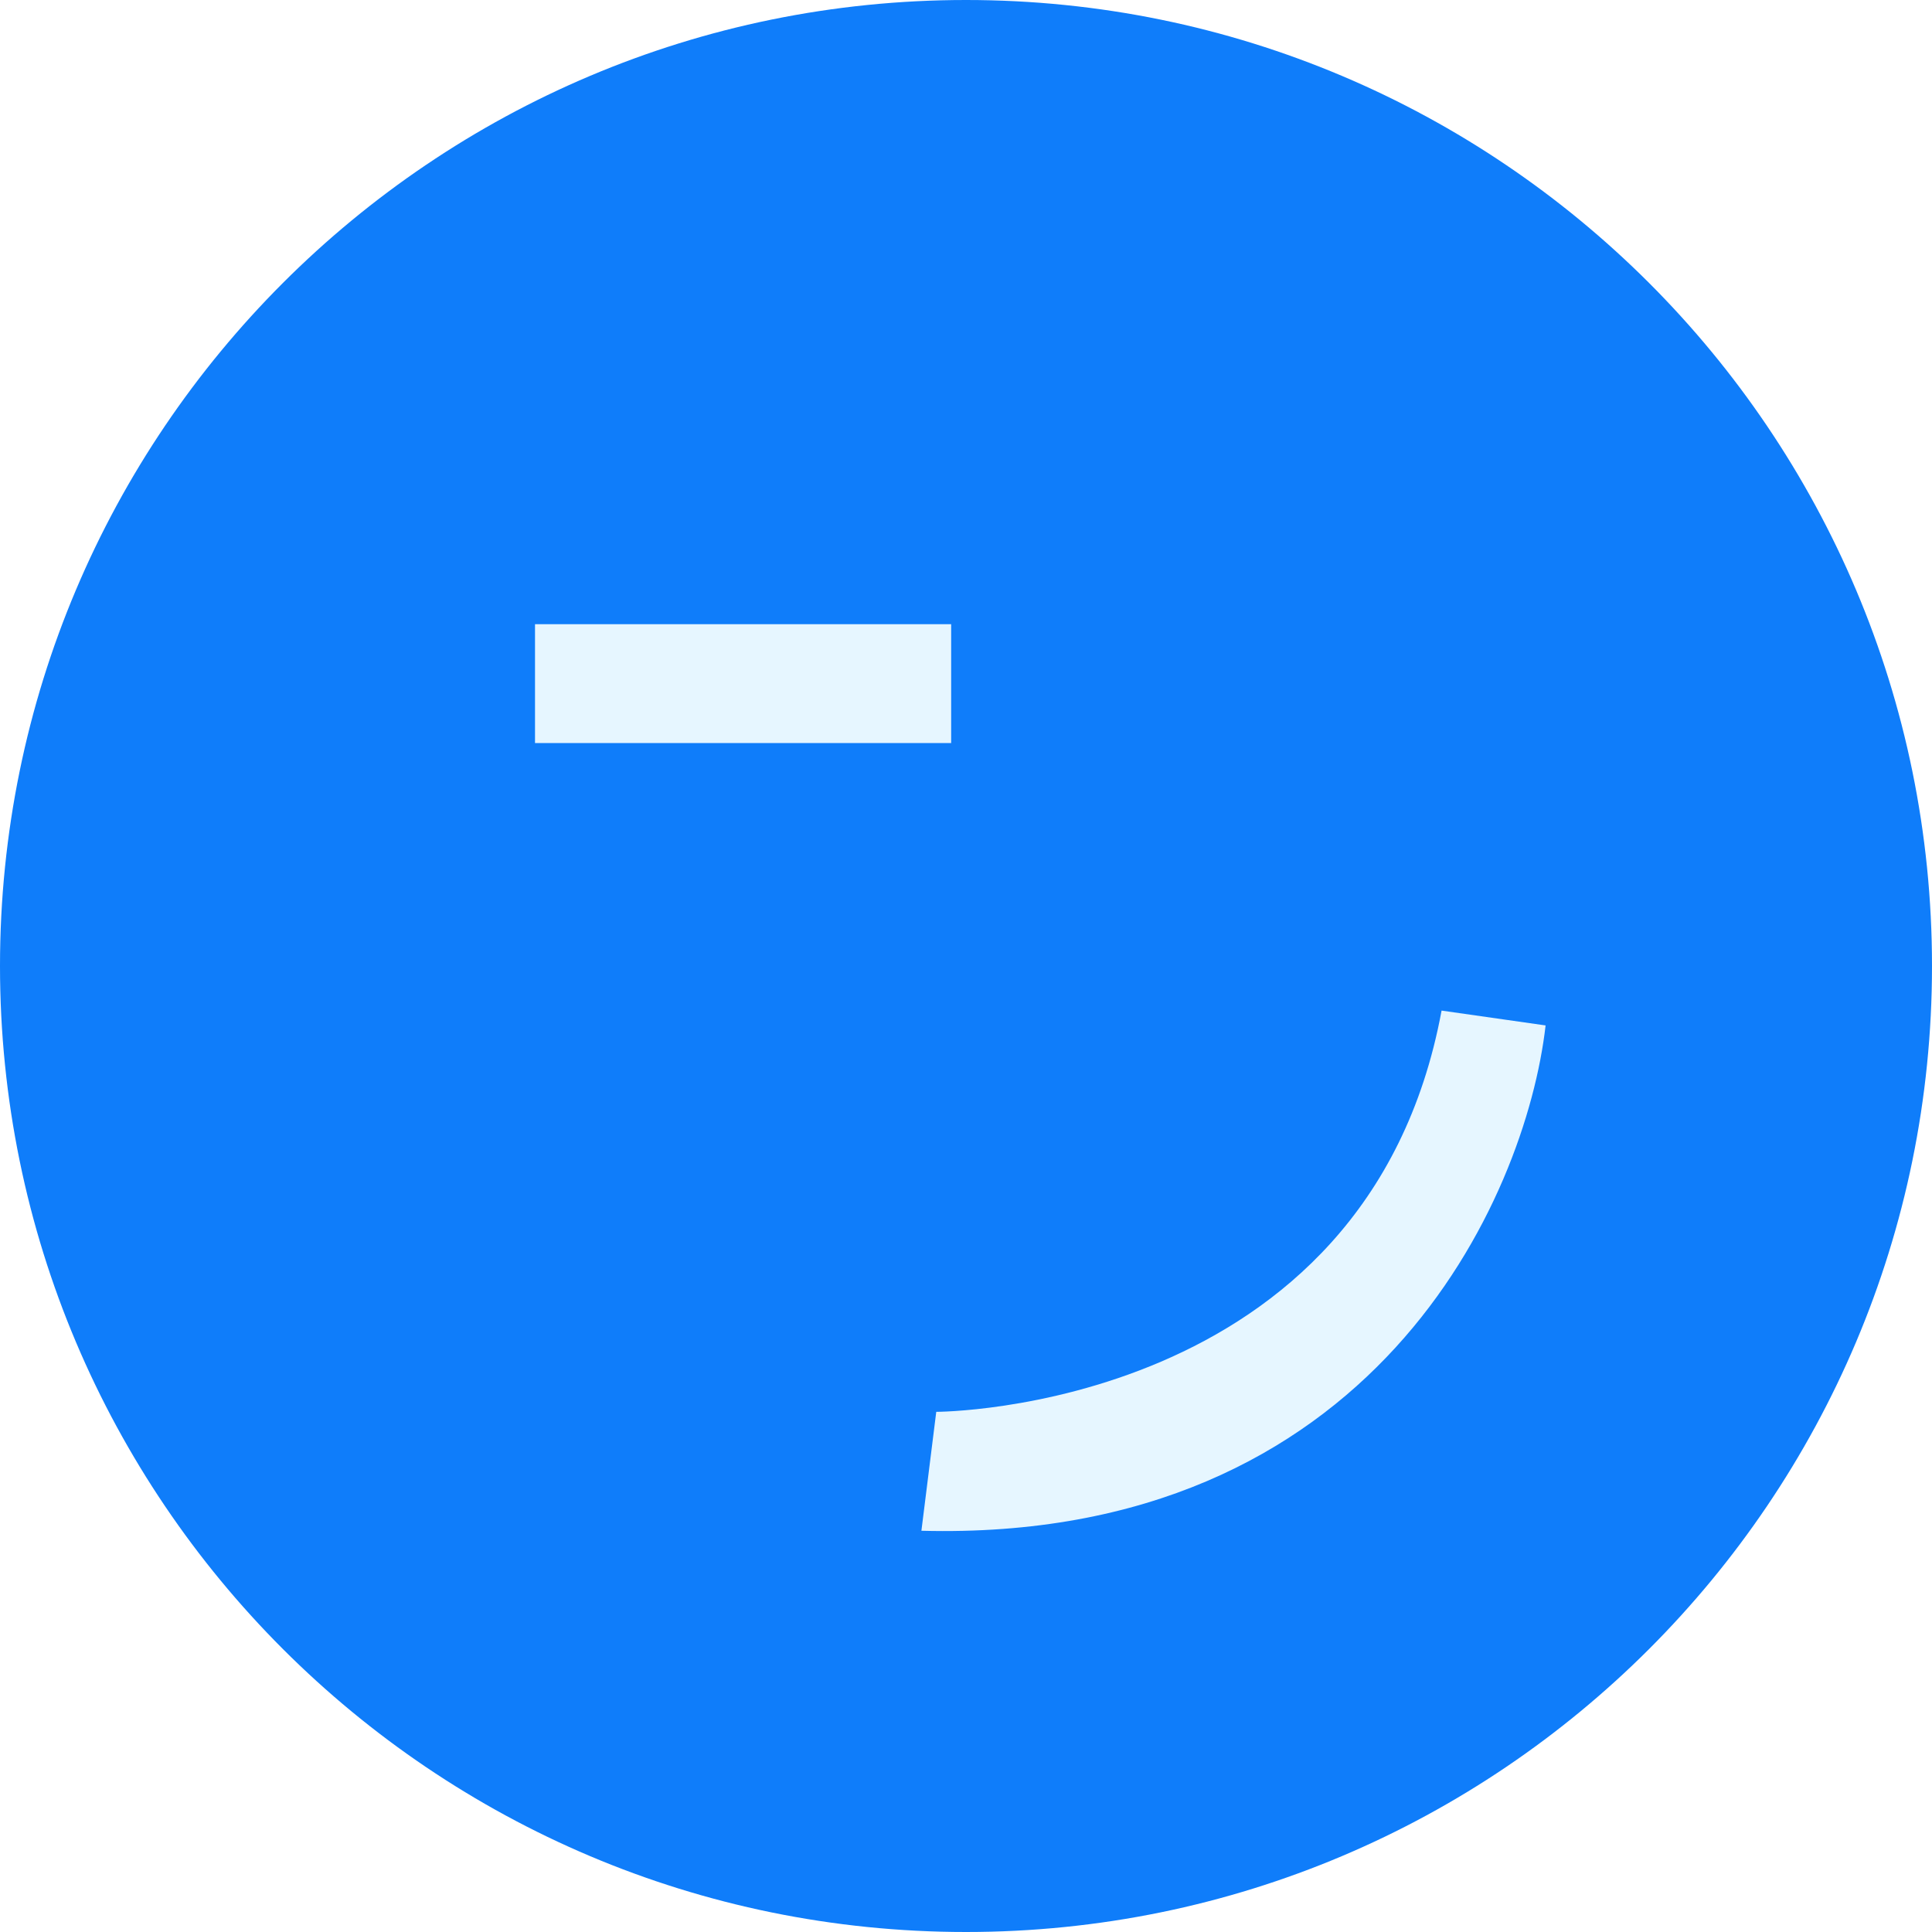
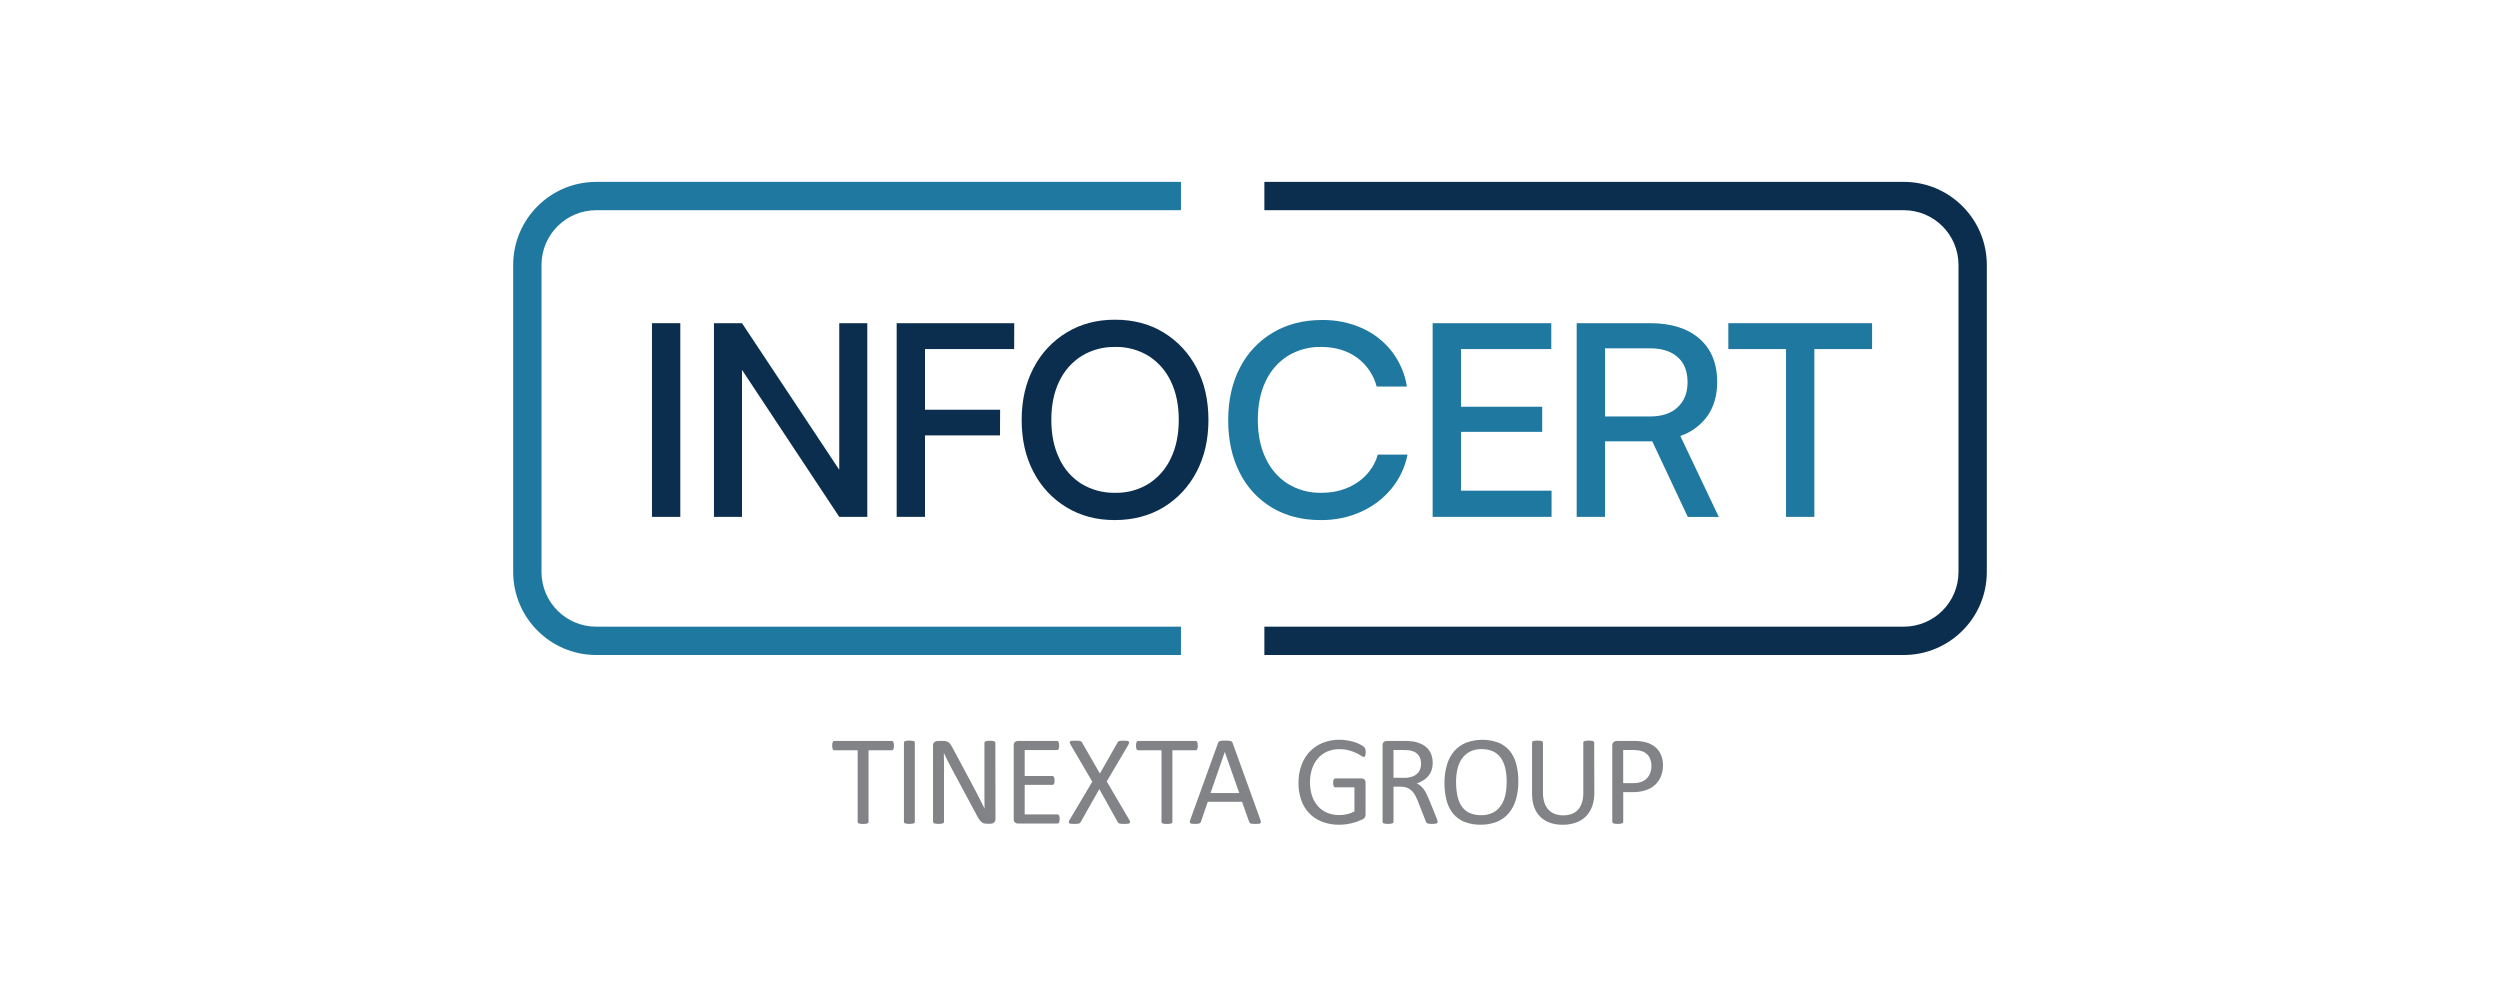
- <svg xmlns="http://www.w3.org/2000/svg" width="38" height="38" viewBox="0 0 38 38" fill="none">
-   <circle cx="19" cy="19" r="19" fill="#0F7DFA" />
-   <rect x="10.523" y="12.277" width="8.185" height="2.338" fill="#E6F6FF" />
-   <path d="M30.4 20.169L28.354 19.877C26.892 27.769 18.415 27.769 18.415 27.769L18.123 30.108C27.009 30.342 30.01 23.579 30.4 20.169Z" fill="#E6F6FF" />
+ <svg xmlns="http://www.w3.org/2000/svg" id="Tavole" viewBox="0 0 1500 600">
+   <defs>
+     <style>.cls-1{fill:#1e789f;}.cls-2{fill:#0b2e4f;}.cls-3{fill:#818387;}</style>
+   </defs>
+   <path class="cls-1" d="M708.57,393H357.71a49.86,49.86,0,0,1-49.8-49.81V158.93a49.86,49.86,0,0,1,49.8-49.8H708.57v17H357.71a32.85,32.85,0,0,0-32.81,32.81V343.22A32.84,32.84,0,0,0,357.71,376H708.57Z" />
+   <path class="cls-2" d="M1142.29,393H758.62V376h383.67a32.84,32.84,0,0,0,32.81-32.81V158.93a32.85,32.85,0,0,0-32.81-32.81H758.62v-17h383.67a49.86,49.86,0,0,1,49.8,49.8V343.22A49.86,49.86,0,0,1,1142.29,393Z" />
+   <path class="cls-2" d="M408.18,193.91V310.12h-17V193.91Z" />
+   <path class="cls-2" d="M445.2,310.12H428.37V193.91H445.2l63.16,95.21h-4.81V193.91h16.83V310.12H503.55l-63-95.22h4.65Z" />
+   <path class="cls-2" d="M555,193.91V310.12H538V193.91Zm45,67.32H539V245.84h61.07Zm8.5-51.78H539.3V193.91h69.25Z" />
+   <path class="cls-2" d="M725.06,251.93q0,17.64-7.14,31.18a53.38,53.38,0,0,1-19.8,21.24Q685.46,312,669,312.05t-29.17-7.7a53,53,0,0,1-19.72-21.16Q613,269.74,613,251.93q0-17.62,7.14-31.17a53.38,53.38,0,0,1,19.8-21.24q12.66-7.7,29-7.7,16.66,0,29.25,7.7a53.73,53.73,0,0,1,19.72,21.16Q725.06,234.14,725.06,251.93Zm-17.8,0q0-13.29-4.73-23.08a36.36,36.36,0,0,0-13.3-15.23,36.75,36.75,0,0,0-20.12-5.45,37.15,37.15,0,0,0-20.2,5.45,36.12,36.12,0,0,0-13.38,15.23q-4.74,9.78-4.73,23.08T635.53,275a35.36,35.36,0,0,0,13.38,15.31,37.54,37.54,0,0,0,20.2,5.37,36.75,36.75,0,0,0,20.12-5.45,36.28,36.28,0,0,0,13.3-15.31Q707.25,265.09,707.26,251.93Z" />
+   <path class="cls-1" d="M792.38,312.05q-16.68,0-29.17-7.46a50.42,50.42,0,0,1-19.4-21q-6.9-13.54-6.89-31.5T744,220.52a51.68,51.68,0,0,1,19.8-21Q776.51,192,793.18,192a57.4,57.4,0,0,1,24.05,4.89A47,47,0,0,1,835,210.74a46.27,46.27,0,0,1,9.14,21.16H826a31.18,31.18,0,0,0-12-17.48q-8.82-6.24-21.32-6.25a36.75,36.75,0,0,0-20.12,5.45,35.78,35.78,0,0,0-13.22,15.23q-4.65,9.78-4.65,23.08T759.44,275a35.58,35.58,0,0,0,13.3,15.31,36.82,36.82,0,0,0,20,5.37q12.51,0,21.64-6.17a30.2,30.2,0,0,0,12.34-16.76h17.8a46.28,46.28,0,0,1-9.7,20.52,50.3,50.3,0,0,1-18.19,13.79A57.75,57.75,0,0,1,792.38,312.05Z" />
+   <path class="cls-1" d="M930.93,310.12H859.59V193.91h71.18v15.54h-61.4l7.22-6.41v41h48.73v15.07H876.59V301l-7.22-6.58h61.56Z" />
+   <path class="cls-1" d="M963,310.12H946V193.91h44.08q18.92,0,29.57,9.29t10.66,26q0,12-5.77,20.28a33,33,0,0,1-16.35,12.1l23.09,48.57h-18.6l-21.32-45.36H963ZM963,209v40.88h27.09q10.57,0,16.51-5.53t5.93-15q0-9.93-6-15.15T990.08,209Z" />
+   <path class="cls-1" d="M1037,209.45V193.91h86.25v15.54Zm51.62-7.69V310.12h-17V201.76Z" />
+   <path class="cls-3" d="M536.37,447.4a9.25,9.25,0,0,1-.08,1.27,2.58,2.58,0,0,1-.25.86,1.11,1.11,0,0,1-.42.48,1.06,1.06,0,0,1-.55.15H521.13v43a.89.89,0,0,1-.16.54,1,1,0,0,1-.53.36,5.6,5.6,0,0,1-1,.23,10,10,0,0,1-1.59.1,10.18,10.18,0,0,1-1.57-.1,5.54,5.54,0,0,1-1-.23,1.11,1.11,0,0,1-.54-.36,1,1,0,0,1-.15-.54v-43H500.6a1,1,0,0,1-.55-.15,1,1,0,0,1-.4-.48,3.16,3.16,0,0,1-.25-.86,6.74,6.74,0,0,1-.1-1.27,7,7,0,0,1,.1-1.28,3.38,3.38,0,0,1,.25-.9,1.08,1.08,0,0,1,.4-.5,1,1,0,0,1,.55-.15h34.47a1.06,1.06,0,0,1,.55.15,1.17,1.17,0,0,1,.42.5,2.77,2.77,0,0,1,.25.9A9.63,9.63,0,0,1,536.37,447.4Z" />
+   <path class="cls-3" d="M548.9,493.12a.89.89,0,0,1-.16.54,1,1,0,0,1-.53.36,5.6,5.6,0,0,1-1,.23,10,10,0,0,1-1.58.1,10.23,10.23,0,0,1-1.58-.1,5.54,5.54,0,0,1-1-.23,1,1,0,0,1-.53-.36.89.89,0,0,1-.16-.54V445.57a.89.89,0,0,1,.17-.54,1.21,1.21,0,0,1,.58-.36,5.94,5.94,0,0,1,1-.23,9.5,9.5,0,0,1,1.52-.1,10,10,0,0,1,1.58.1,5.6,5.6,0,0,1,1,.23,1,1,0,0,1,.53.36.89.89,0,0,1,.16.54Z" />
+   <path class="cls-3" d="M597.28,491.4a3,3,0,0,1-.25,1.3,2.63,2.63,0,0,1-.68.88,2.54,2.54,0,0,1-.93.5,3.62,3.62,0,0,1-1,.15h-2.18a7,7,0,0,1-1.8-.21,4,4,0,0,1-1.46-.76,7.75,7.75,0,0,1-1.39-1.52,19.45,19.45,0,0,1-1.47-2.45L571,461.11c-.8-1.45-1.59-3-2.39-4.57s-1.55-3.15-2.25-4.66h-.07c.05,1.84.09,3.72.11,5.63s0,3.82,0,5.71v29.9a.93.93,0,0,1-.16.52,1,1,0,0,1-.55.38,5.28,5.28,0,0,1-1,.23,9.94,9.94,0,0,1-1.59.1,10.08,10.08,0,0,1-1.6-.1,4.86,4.86,0,0,1-1-.23,1,1,0,0,1-.52-.38,1,1,0,0,1-.17-.52V447.4a2.55,2.55,0,0,1,.87-2.18,3.14,3.14,0,0,1,1.9-.65h3.24a8,8,0,0,1,1.92.19,4.13,4.13,0,0,1,1.38.63,5.84,5.84,0,0,1,1.19,1.23,16.59,16.59,0,0,1,1.2,2l11.62,21.75c.72,1.33,1.41,2.62,2.07,3.89s1.31,2.5,1.93,3.73,1.22,2.43,1.83,3.62,1.2,2.38,1.79,3.58h0q-.07-3-.09-6.3c0-2.18,0-4.28,0-6.3V445.68a.85.85,0,0,1,.16-.5,1.41,1.41,0,0,1,.54-.4,3.81,3.81,0,0,1,1-.25,14.64,14.64,0,0,1,1.64-.07,13.9,13.9,0,0,1,1.54.07,3.53,3.53,0,0,1,1,.25,1.4,1.4,0,0,1,.52.4.85.85,0,0,1,.16.5Z" />
+   <path class="cls-3" d="M635.8,491.4a8.55,8.55,0,0,1-.08,1.21,2.49,2.49,0,0,1-.27.86,1.25,1.25,0,0,1-.44.49,1,1,0,0,1-.55.16H610.68a2.72,2.72,0,0,1-1.67-.6,2.45,2.45,0,0,1-.78-2.08V447.25a2.48,2.48,0,0,1,.78-2.09,2.77,2.77,0,0,1,1.67-.59h23.51a1,1,0,0,1,.55.15,1.16,1.16,0,0,1,.41.5,3.89,3.89,0,0,1,.24.86,6.68,6.68,0,0,1,.1,1.29,6.12,6.12,0,0,1-.1,1.2,3.28,3.28,0,0,1-.24.84,1.09,1.09,0,0,1-.41.48,1,1,0,0,1-.55.16H614.81v15.54h16.62a1,1,0,0,1,.56.17,1.65,1.65,0,0,1,.42.48,2.62,2.62,0,0,1,.25.84,9.41,9.41,0,0,1,.07,1.27,8.28,8.28,0,0,1-.07,1.19,2.43,2.43,0,0,1-.25.8,1.19,1.19,0,0,1-.42.44,1.16,1.16,0,0,1-.56.13H614.81v17.73h19.65a1,1,0,0,1,.55.16,1.34,1.34,0,0,1,.44.47,2.3,2.3,0,0,1,.27.85A9,9,0,0,1,635.8,491.4Z" />
+   <path class="cls-3" d="M677.47,491.74a4.65,4.65,0,0,1,.59,1.34.77.77,0,0,1-.25.79,2.19,2.19,0,0,1-1.13.38,16.6,16.6,0,0,1-2.09.1c-.81,0-1.45,0-1.91-.06a4.29,4.29,0,0,1-1.09-.21,1.53,1.53,0,0,1-1-.92l-11-19.72-11.14,19.72a2.63,2.63,0,0,1-.42.57,1.48,1.48,0,0,1-.63.37,4.93,4.93,0,0,1-1.09.19c-.46,0-1.07.06-1.84.06a14.79,14.79,0,0,1-2-.1,1.77,1.77,0,0,1-1-.38.84.84,0,0,1-.19-.79,4.74,4.74,0,0,1,.6-1.34L655.37,469l-12.9-22a6.22,6.22,0,0,1-.6-1.36.75.75,0,0,1,.18-.8,1.83,1.83,0,0,1,1.07-.36c.51-.05,1.21-.08,2.11-.08s1.39,0,1.87.06a5.35,5.35,0,0,1,1.15.19,1.21,1.21,0,0,1,.61.38l.42.56,10.65,18.53,10.57-18.53a5,5,0,0,1,.38-.56,1.24,1.24,0,0,1,.56-.38,4.12,4.12,0,0,1,1-.19c.43,0,1-.06,1.76-.06a14.66,14.66,0,0,1,1.94.1,2.12,2.12,0,0,1,1.07.36.81.81,0,0,1,.25.78,4.54,4.54,0,0,1-.54,1.36l-12.87,21.87Z" />
+   <path class="cls-3" d="M718.67,447.4a9.25,9.25,0,0,1-.08,1.27,2.58,2.58,0,0,1-.25.86,1.11,1.11,0,0,1-.42.48,1.07,1.07,0,0,1-.56.15H703.43v43a.89.89,0,0,1-.16.54,1,1,0,0,1-.53.36,5.6,5.6,0,0,1-1,.23,10,10,0,0,1-1.59.1,10.18,10.18,0,0,1-1.57-.1,5.35,5.35,0,0,1-1-.23,1.07,1.07,0,0,1-.54-.36,1,1,0,0,1-.15-.54v-43H682.9a1,1,0,0,1-.55-.15,1,1,0,0,1-.4-.48,3.16,3.16,0,0,1-.25-.86,6.74,6.74,0,0,1-.1-1.27,7,7,0,0,1,.1-1.28,3.38,3.38,0,0,1,.25-.9,1.08,1.08,0,0,1,.4-.5,1,1,0,0,1,.55-.15h34.46a1.07,1.07,0,0,1,.56.15,1.17,1.17,0,0,1,.42.5,2.77,2.77,0,0,1,.25.9A9.63,9.63,0,0,1,718.67,447.4Z" />
+   <path class="cls-3" d="M756.19,491.78a4.52,4.52,0,0,1,.33,1.36.94.94,0,0,1-.29.79,1.81,1.81,0,0,1-1,.34,18.87,18.87,0,0,1-1.9.08q-1.19,0-1.89-.06a4.23,4.23,0,0,1-1.07-.19,1.06,1.06,0,0,1-.54-.37,3,3,0,0,1-.33-.57l-4.25-12.06h-20.6L720.58,493a1.92,1.92,0,0,1-.3.59,1.45,1.45,0,0,1-.56.42,3.15,3.15,0,0,1-1,.25,16.15,16.15,0,0,1-1.74.08,12.93,12.93,0,0,1-1.82-.1,1.78,1.78,0,0,1-1-.36,1,1,0,0,1-.27-.79,5.32,5.32,0,0,1,.33-1.36l16.62-46a1.93,1.93,0,0,1,.4-.69,1.66,1.66,0,0,1,.73-.42,5.66,5.66,0,0,1,1.22-.21c.5,0,1.13-.06,1.9-.06s1.49,0,2,.06a6.29,6.29,0,0,1,1.3.21,1.65,1.65,0,0,1,.76.44,2.17,2.17,0,0,1,.43.71Zm-21.32-40.62h0l-8.54,24.69h17.23Z" />
+   <path class="cls-3" d="M819.41,451.31a8.2,8.2,0,0,1-.08,1.28,3.77,3.77,0,0,1-.22.92,1.15,1.15,0,0,1-.39.52.89.89,0,0,1-.5.15,3.47,3.47,0,0,1-1.53-.73,23.54,23.54,0,0,0-2.87-1.6,26,26,0,0,0-4.31-1.61,21.27,21.27,0,0,0-6-.73,17.52,17.52,0,0,0-7.35,1.49,16,16,0,0,0-5.52,4.14,18.46,18.46,0,0,0-3.46,6.28,26.93,26.93,0,0,0,.11,16.31,17.85,17.85,0,0,0,3.66,6.2,15.19,15.19,0,0,0,5.57,3.83,18.84,18.84,0,0,0,7.1,1.3,20.23,20.23,0,0,0,4.66-.55,17.35,17.35,0,0,0,4.38-1.67V472.41H801.22a1,1,0,0,1-1-.65,4.73,4.73,0,0,1-.33-2,8.84,8.84,0,0,1,.08-1.25,2.53,2.53,0,0,1,.25-.84,1.22,1.22,0,0,1,.4-.48,1,1,0,0,1,.57-.15H817a2.48,2.48,0,0,1,.84.15,2.43,2.43,0,0,1,.77.46,2.11,2.11,0,0,1,.54.84,3.87,3.87,0,0,1,.19,1.23v18.88a4,4,0,0,1-.35,1.72,3,3,0,0,1-1.45,1.28c-.74.37-1.7.77-2.87,1.21a35.73,35.73,0,0,1-3.64,1.11,35,35,0,0,1-3.79.69,32.52,32.52,0,0,1-3.79.23A28,28,0,0,1,793.14,493a20.9,20.9,0,0,1-7.63-5.08,22,22,0,0,1-4.77-7.88,30.27,30.27,0,0,1-1.65-10.27,30.6,30.6,0,0,1,1.78-10.68,23.44,23.44,0,0,1,5-8.16,22.54,22.54,0,0,1,7.77-5.22,26.3,26.3,0,0,1,10.05-1.86,27.16,27.16,0,0,1,5.32.5,33.19,33.19,0,0,1,4.43,1.17,17.54,17.54,0,0,1,3.25,1.45,10.44,10.44,0,0,1,1.82,1.28,2.79,2.79,0,0,1,.69,1.15A7,7,0,0,1,819.41,451.31Z" />
+   <path class="cls-3" d="M862.56,493.12a1.13,1.13,0,0,1-.12.54.87.87,0,0,1-.49.38,4.45,4.45,0,0,1-1.07.23,17.7,17.7,0,0,1-1.84.08,14.1,14.1,0,0,1-1.63-.08,3.3,3.3,0,0,1-1-.25,1.31,1.31,0,0,1-.6-.48,3,3,0,0,1-.36-.76l-4.56-11.68c-.53-1.33-1.09-2.55-1.66-3.66a11.87,11.87,0,0,0-2.05-2.87,8.57,8.57,0,0,0-2.8-1.88,10.16,10.16,0,0,0-3.87-.67h-4.4v21.1a.89.89,0,0,1-.17.54,1.17,1.17,0,0,1-.54.36,4.86,4.86,0,0,1-1,.23,12.69,12.69,0,0,1-3.18,0,5.6,5.6,0,0,1-1-.23,1,1,0,0,1-.53-.36,1,1,0,0,1-.15-.54V447.25a2.48,2.48,0,0,1,.78-2.09,2.75,2.75,0,0,1,1.67-.59H842.5c1.25,0,2.29,0,3.12.1s1.57.13,2.24.21a18.74,18.74,0,0,1,5.07,1.57,12.1,12.1,0,0,1,3.7,2.71,10.93,10.93,0,0,1,2.23,3.78,14,14,0,0,1,.75,4.69,13.75,13.75,0,0,1-.67,4.46,10.94,10.94,0,0,1-1.93,3.48,12.65,12.65,0,0,1-3,2.63,19.39,19.39,0,0,1-3.94,1.87,9.24,9.24,0,0,1,2.22,1.36,12.12,12.12,0,0,1,1.86,2,19.25,19.25,0,0,1,1.62,2.64c.51,1,1,2.12,1.54,3.37l4.44,10.92c.35.92.58,1.56.69,1.93A3.59,3.59,0,0,1,862.56,493.12Zm-9.92-34.8a8.84,8.84,0,0,0-1.3-4.92,7.32,7.32,0,0,0-4.36-2.89,12.6,12.6,0,0,0-2.17-.39c-.8-.07-1.85-.11-3.16-.11H836.1V466.7h6.43a14.29,14.29,0,0,0,4.5-.63,8.84,8.84,0,0,0,3.16-1.76,6.91,6.91,0,0,0,1.86-2.66A9.25,9.25,0,0,0,852.64,458.32Z" />
+   <path class="cls-3" d="M911,468.77a38.63,38.63,0,0,1-1.41,10.84,22.9,22.9,0,0,1-4.23,8.21A18.61,18.61,0,0,1,898.3,493a25.09,25.09,0,0,1-9.92,1.82,25.45,25.45,0,0,1-9.66-1.67,17,17,0,0,1-6.74-4.84,20.66,20.66,0,0,1-4-7.89,41.13,41.13,0,0,1-1.3-10.84A37.22,37.22,0,0,1,868.13,459a22.07,22.07,0,0,1,4.25-8.14,18.84,18.84,0,0,1,7.08-5.17,28.14,28.14,0,0,1,19.45-.17,17.32,17.32,0,0,1,6.76,4.8,20.41,20.41,0,0,1,4,7.82A39.1,39.1,0,0,1,911,468.77Zm-7,.46a38.57,38.57,0,0,0-.74-7.83,18,18,0,0,0-2.49-6.28,12.11,12.11,0,0,0-4.64-4.16,15.71,15.71,0,0,0-7.19-1.49,14.7,14.7,0,0,0-7.19,1.61,13.44,13.44,0,0,0-4.72,4.29,17.74,17.74,0,0,0-2.61,6.26,35.24,35.24,0,0,0-.78,7.52,41.06,41.06,0,0,0,.73,8,18,18,0,0,0,2.44,6.34,11.82,11.82,0,0,0,4.61,4.14,15.91,15.91,0,0,0,7.25,1.47,15.06,15.06,0,0,0,7.27-1.61,13.11,13.11,0,0,0,4.74-4.34,18.41,18.41,0,0,0,2.56-6.34A36.6,36.6,0,0,0,904,469.23Z" />
+   <path class="cls-3" d="M956.59,475.82a23,23,0,0,1-1.32,8.06,16.58,16.58,0,0,1-3.77,6,16,16,0,0,1-6,3.71,23.7,23.7,0,0,1-8,1.27,22.32,22.32,0,0,1-7.46-1.19,15.75,15.75,0,0,1-5.79-3.51,15.37,15.37,0,0,1-3.71-5.8,22.83,22.83,0,0,1-1.3-8V445.57a1,1,0,0,1,.15-.54,1,1,0,0,1,.54-.36,5.21,5.21,0,0,1,1-.23,12.69,12.69,0,0,1,3.18,0,5.06,5.06,0,0,1,1,.23,1,1,0,0,1,.51.36,1,1,0,0,1,.16.54v29.94a19.34,19.34,0,0,0,.84,6,11.35,11.35,0,0,0,2.43,4.27,10.2,10.2,0,0,0,3.83,2.57,14,14,0,0,0,5,.86,14.32,14.32,0,0,0,5.12-.85,9.78,9.78,0,0,0,3.79-2.52,11.45,11.45,0,0,0,2.37-4.18,18.54,18.54,0,0,0,.82-5.82V445.57a.89.89,0,0,1,.16-.54,1,1,0,0,1,.53-.36,5.6,5.6,0,0,1,1-.23,10,10,0,0,1,1.59-.1,9.73,9.73,0,0,1,1.55.1,4.86,4.86,0,0,1,1,.23,1.17,1.17,0,0,1,.54.36.89.89,0,0,1,.17.54Z" />
+   <path class="cls-3" d="M997.79,459.08a17.62,17.62,0,0,1-1.22,6.7,14.28,14.28,0,0,1-3.51,5.1,15.78,15.78,0,0,1-5.59,3.25,24.07,24.07,0,0,1-7.9,1.15h-5.63v17.84a.84.84,0,0,1-.18.54,1.13,1.13,0,0,1-.53.36,5,5,0,0,1-1,.23,12.61,12.61,0,0,1-3.17,0,5.41,5.41,0,0,1-1-.23,1.07,1.07,0,0,1-.54-.36,1,1,0,0,1-.15-.54V447.4a2.68,2.68,0,0,1,.8-2.18,2.83,2.83,0,0,1,1.8-.65h10.61c1.07,0,2.1,0,3.08.13a29.65,29.65,0,0,1,3.49.58,14.46,14.46,0,0,1,4.1,1.64A12.58,12.58,0,0,1,997,454,16,16,0,0,1,997.79,459.08Zm-6.93.54a10.35,10.35,0,0,0-1.13-5.06,7.81,7.81,0,0,0-2.79-3,9.31,9.31,0,0,0-3.45-1.26A23.1,23.1,0,0,0,980,450h-6.09v19.87h5.93a13.6,13.6,0,0,0,5-.77,9.15,9.15,0,0,0,3.31-2.12,8.82,8.82,0,0,0,2-3.26A11.9,11.9,0,0,0,990.86,459.62Z" />
</svg>
